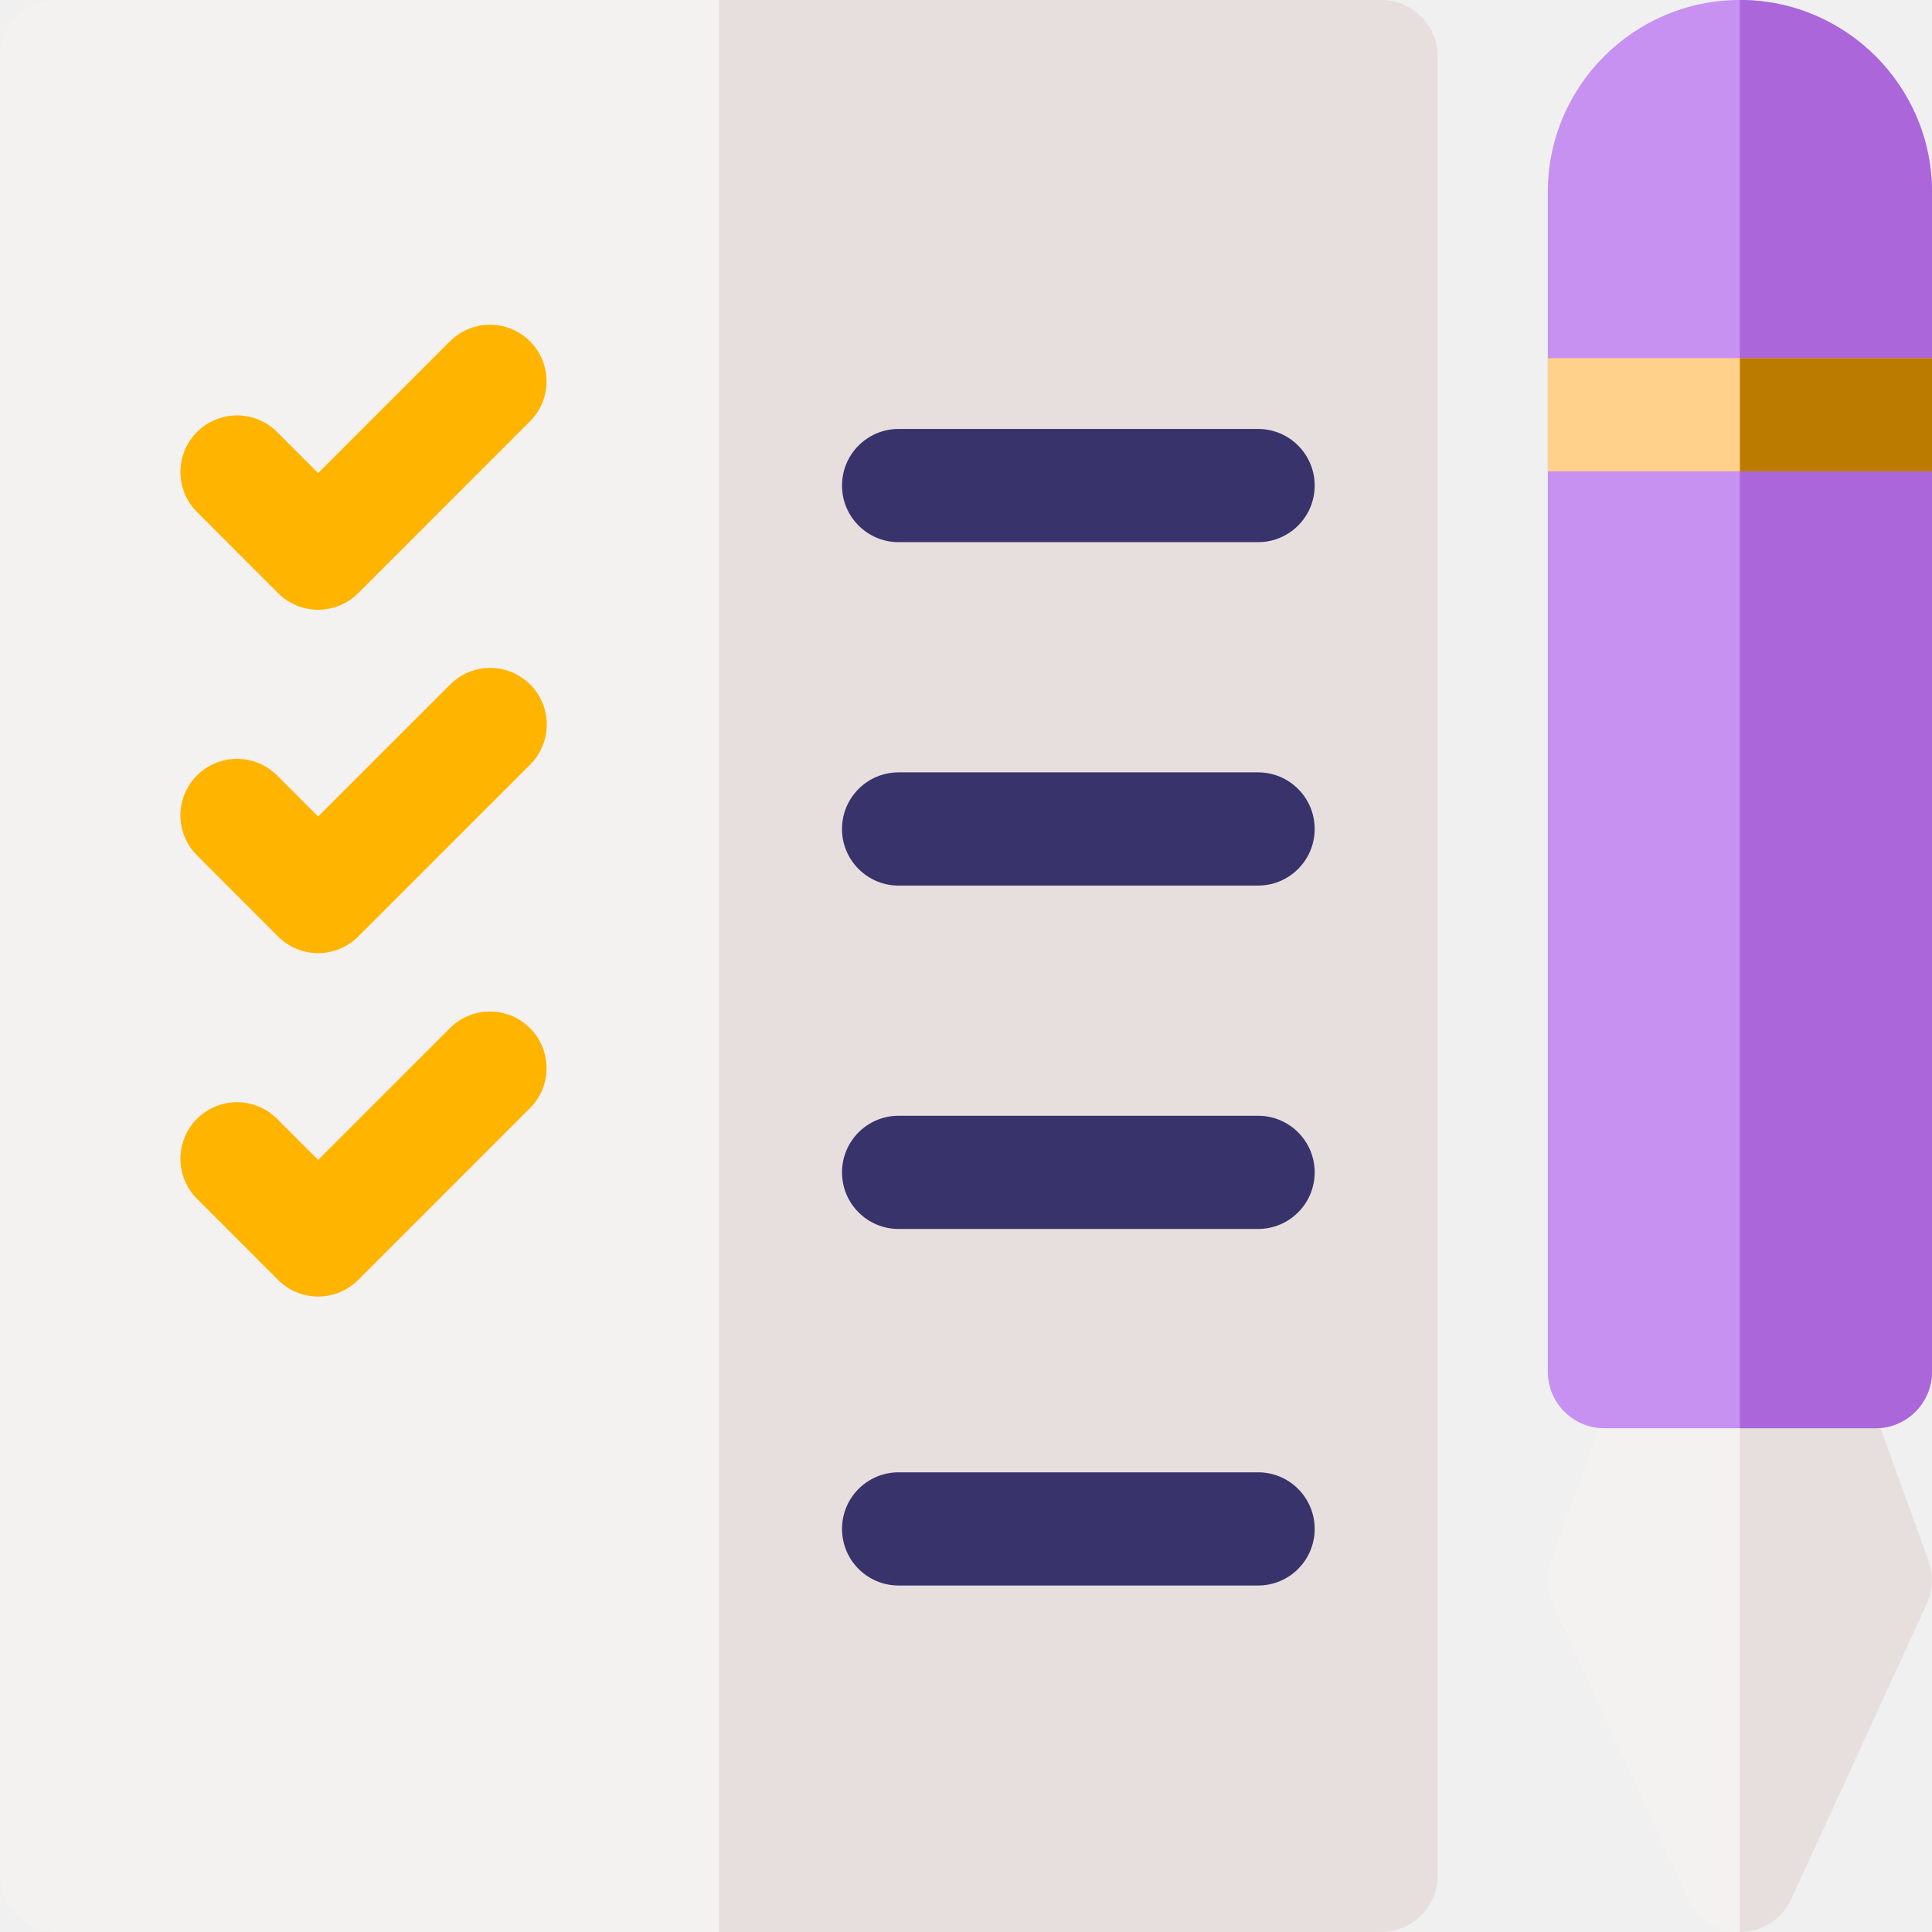
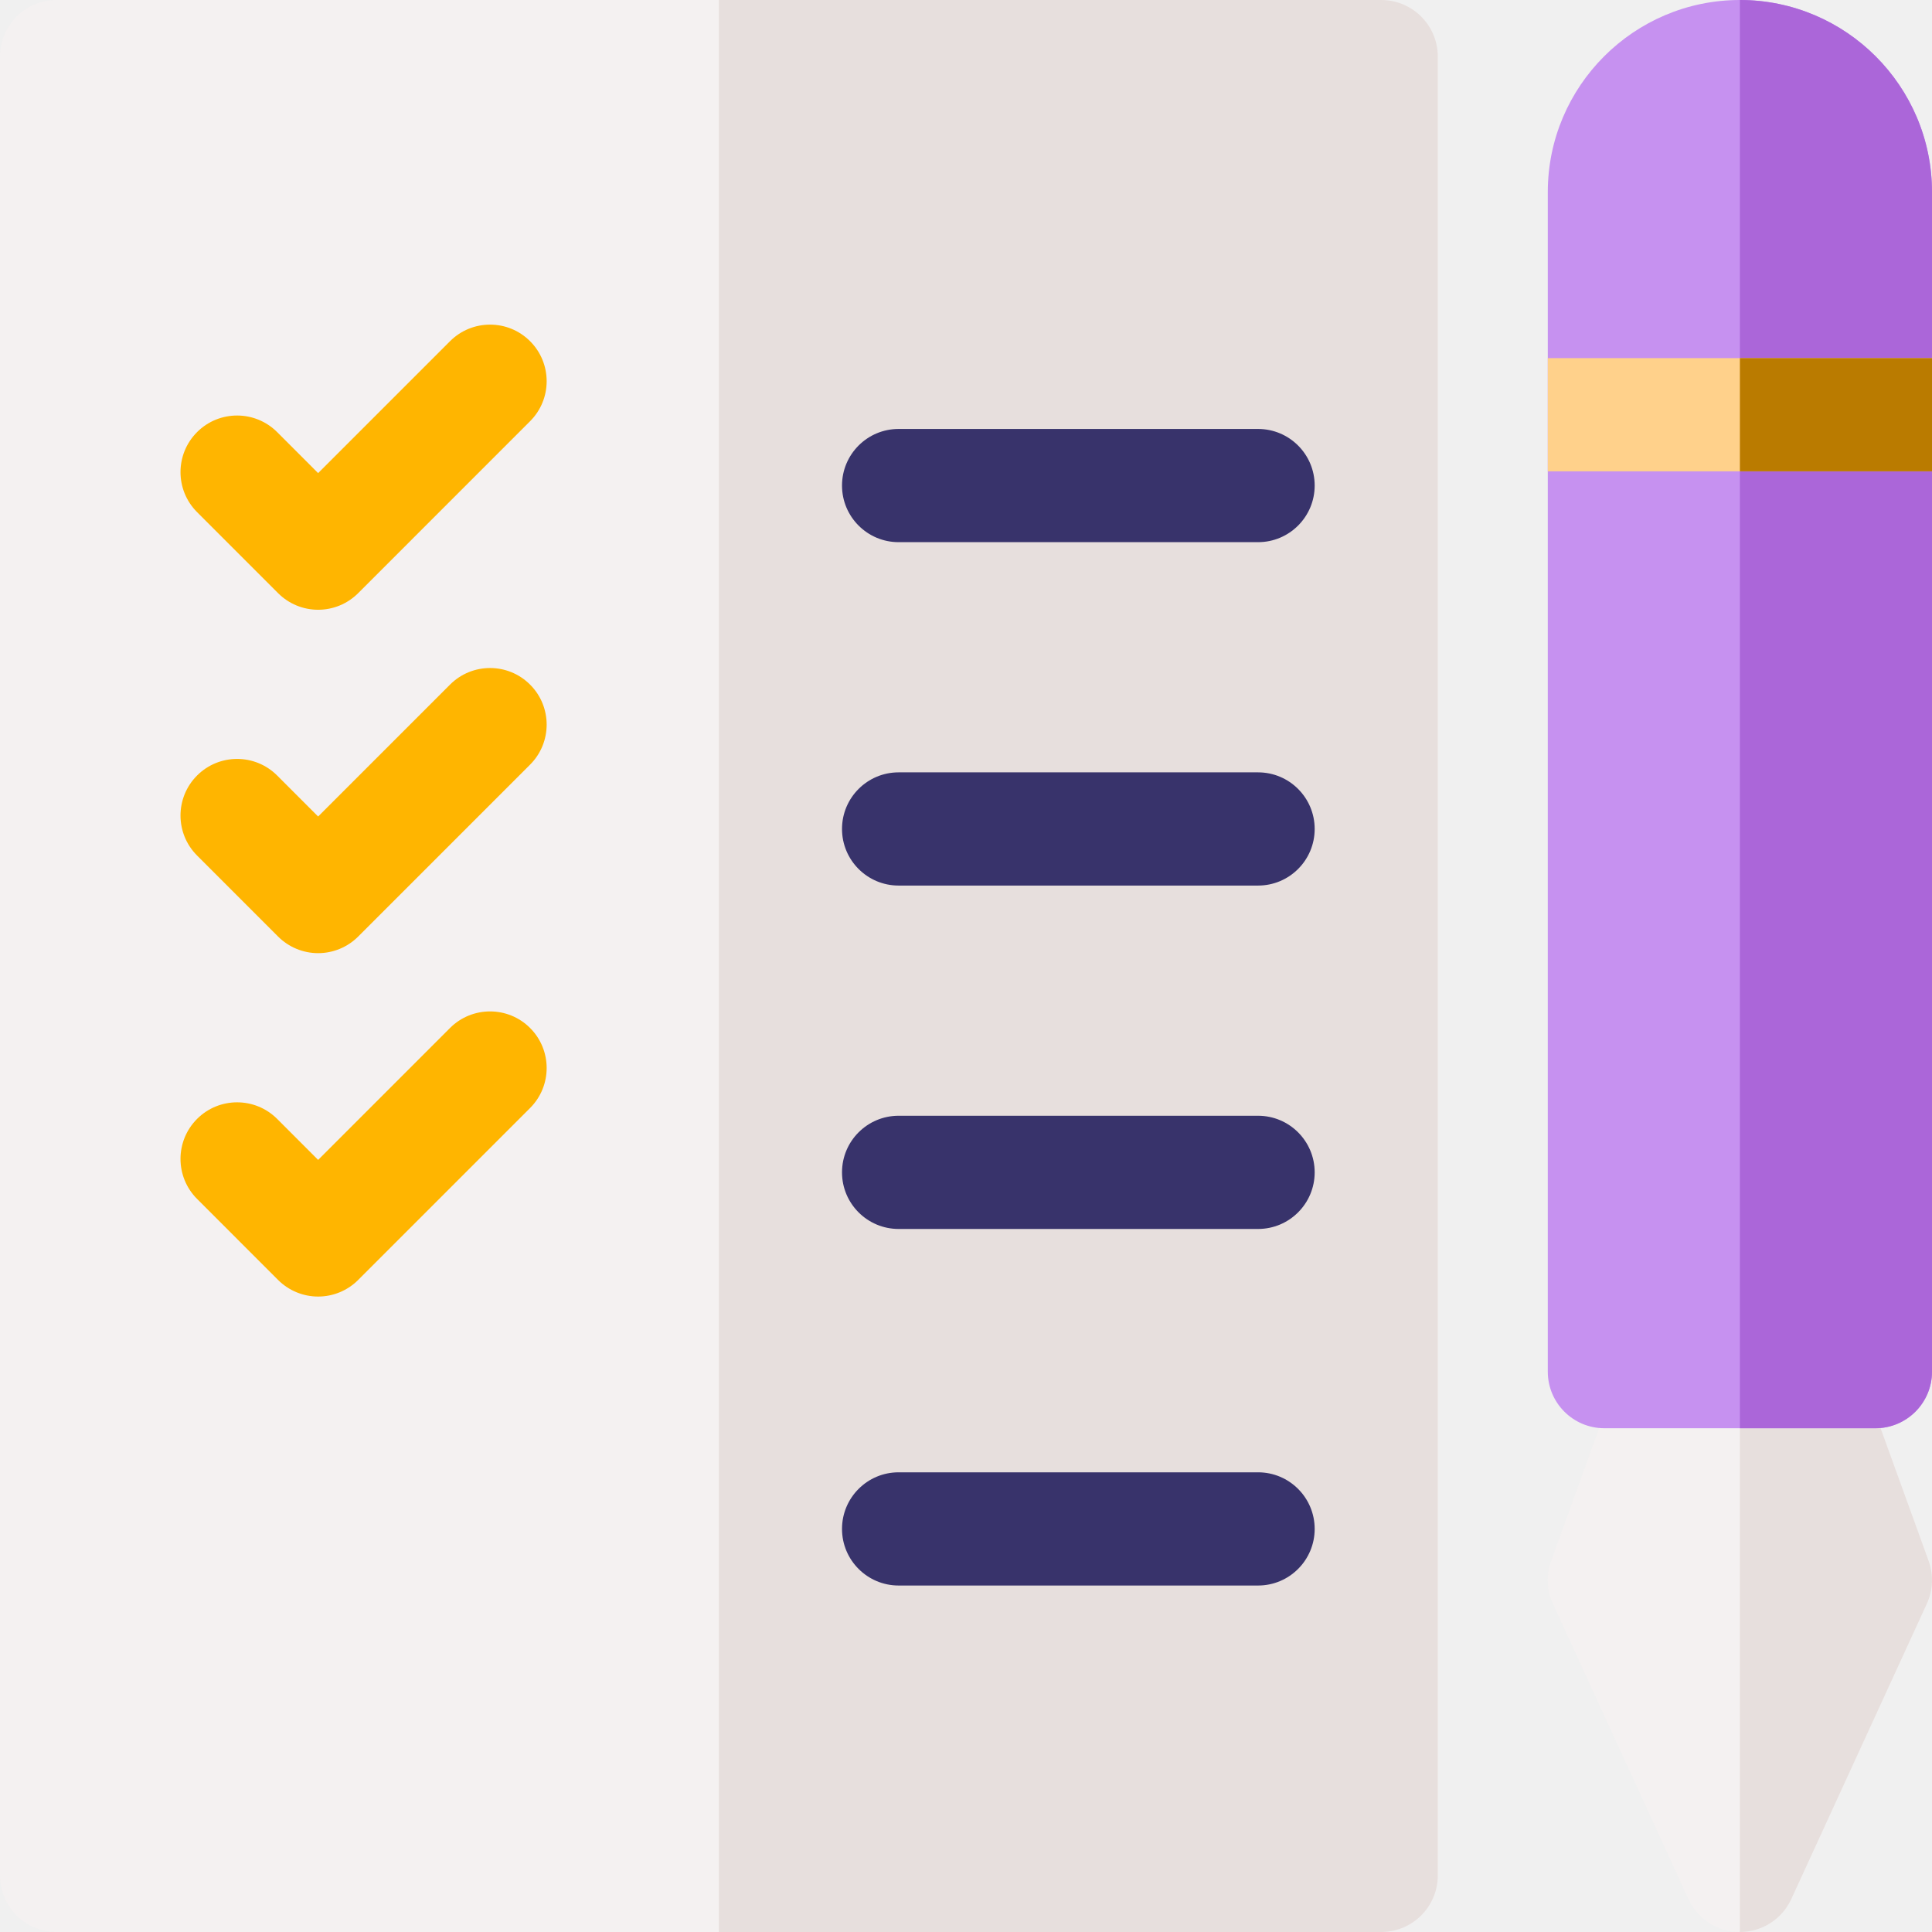
- <svg xmlns="http://www.w3.org/2000/svg" width="74" height="74" fill="none">
+ <svg xmlns="http://www.w3.org/2000/svg" width="74" height="74" viewBox="0 0 74 74" fill="none">
  <g clip-path="url(#clip0)">
-     <path d="M73.87 59.786l-2.526-6.98H61.94l-2.526 6.98a2.167 2.167 0 00.068 1.642l5.19 11.308a2.168 2.168 0 003.941 0l5.19-11.308a2.168 2.168 0 00.069-1.642z" fill="#F4F1F1" />
-     <path d="M73.87 59.786l-2.526-6.98h-4.702V74c.847 0 1.617-.494 1.97-1.264l5.19-11.308a2.168 2.168 0 00.069-1.642z" fill="#E7DFDD" />
-     <path d="M52.903 0H2.168C.971 0 0 .97 0 2.168v69.664C0 73.029.97 74 2.168 74h50.735c1.197 0 2.168-.97 2.168-2.168V2.168A2.17 2.17 0 0052.903 0z" fill="#F4F1F1" />
-     <path d="M52.903 0H27.535v74h25.368c1.197 0 2.168-.97 2.168-2.168V2.168A2.17 2.17 0 0052.903 0z" fill="#E7DFDD" />
-     <path d="M48.187 20.766H34.419a2.168 2.168 0 010-4.336h13.768a2.168 2.168 0 010 4.336zm0 13.154H34.419a2.168 2.168 0 010-4.337h13.768a2.168 2.168 0 010 4.336zm0 13.152H34.419a2.168 2.168 0 010-4.336h13.768a2.168 2.168 0 010 4.336zm0 13.657H34.419a2.168 2.168 0 010-4.336h13.768a2.168 2.168 0 010 4.336z" fill="#38336B" />
-     <path d="M12.185 23.355a2.167 2.167 0 01-1.533-.635L7.55 19.616a2.168 2.168 0 113.066-3.066l1.57 1.57 5.052-5.052a2.168 2.168 0 013.066 3.066l-6.585 6.586a2.167 2.167 0 01-1.533.635zm0 13.153a2.167 2.167 0 01-1.533-.635L7.55 32.769a2.168 2.168 0 113.066-3.066l1.57 1.57 5.052-5.051a2.168 2.168 0 113.066 3.066l-6.585 6.585a2.168 2.168 0 01-1.533.635zm0 13.152a2.167 2.167 0 01-1.533-.634L7.55 45.922a2.168 2.168 0 113.066-3.066l1.57 1.57 5.052-5.052a2.168 2.168 0 013.066 3.066l-6.585 6.586a2.168 2.168 0 01-1.533.635z" fill="#FFB500" />
-     <path d="M74 7.358v45.18a2.168 2.168 0 01-2.168 2.167h-10.38a2.167 2.167 0 01-2.168-2.168V7.358c0-4.057 3.3-7.358 7.358-7.358C70.699 0 74 3.301 74 7.358z" fill="#C691F0" />
-     <path d="M66.642 0v54.705h5.19c1.197 0 2.168-.97 2.168-2.168V7.358C74 3.301 70.699 0 66.642 0z" fill="#AB66D9" />
-     <path d="M59.284 13.717H74v4.336H59.284v-4.336z" fill="#FFD18B" />
-     <path d="M66.642 13.717H74v4.336h-7.358v-4.336z" fill="#BA7B00" />
+     <path d="M73.871 59.786L71.344 52.807H61.939L59.413 59.786C59.219 60.321 59.243 60.911 59.481 61.428L64.671 72.736C65.025 73.506 65.794 74 66.642 74C67.489 74 68.259 73.506 68.612 72.736L73.802 61.428C74.04 60.911 74.064 60.321 73.871 59.786Z" fill="#F4F1F1" />
+     <path d="M73.871 59.786L71.344 52.807H66.642V74C67.489 74 68.259 73.506 68.612 72.736L73.802 61.428C74.04 60.911 74.064 60.321 73.871 59.786Z" fill="#E7DFDD" />
+     <path d="M52.903 0H2.168C0.971 0 0 0.971 0 2.168V71.832C0 73.029 0.971 74 2.168 74H52.903C54.1 74 55.071 73.029 55.071 71.832V2.168C55.071 0.971 54.1 0 52.903 0Z" fill="#F4F1F1" />
+     <path d="M52.903 0H27.535V74H52.903C54.1 74 55.071 73.029 55.071 71.832V2.168C55.071 0.971 54.1 0 52.903 0Z" fill="#E7DFDD" />
+     <path d="M48.187 20.766H34.419C33.222 20.766 32.251 19.795 32.251 18.598C32.251 17.401 33.222 16.43 34.419 16.43H48.187C49.384 16.43 50.355 17.401 50.355 18.598C50.355 19.795 49.384 20.766 48.187 20.766Z" fill="#38336B" />
+     <path d="M48.187 33.919H34.419C33.222 33.919 32.251 32.949 32.251 31.751C32.251 30.554 33.222 29.583 34.419 29.583H48.187C49.384 29.583 50.355 30.554 50.355 31.751C50.355 32.949 49.384 33.919 48.187 33.919Z" fill="#38336B" />
+     <path d="M48.187 47.072H34.419C33.222 47.072 32.251 46.101 32.251 44.904C32.251 43.707 33.222 42.736 34.419 42.736H48.187C49.384 42.736 50.355 43.707 50.355 44.904C50.355 46.101 49.384 47.072 48.187 47.072Z" fill="#38336B" />
+     <path d="M48.187 60.729H34.419C33.222 60.729 32.251 59.758 32.251 58.561C32.251 57.364 33.222 56.393 34.419 56.393H48.187C49.384 56.393 50.355 57.364 50.355 58.561C50.355 59.758 49.384 60.729 48.187 60.729Z" fill="#38336B" />
+     <path d="M12.185 23.355C11.61 23.355 11.059 23.127 10.652 22.72L7.549 19.616C6.702 18.77 6.702 17.397 7.549 16.55C8.395 15.704 9.768 15.704 10.615 16.55L12.185 18.121L17.237 13.069C18.084 12.222 19.457 12.222 20.303 13.069C21.15 13.915 21.15 15.288 20.303 16.134L13.718 22.72C13.312 23.127 12.76 23.355 12.185 23.355Z" fill="#FFB500" />
+     <path d="M12.185 36.508C11.61 36.508 11.059 36.279 10.652 35.873L7.549 32.769C6.702 31.923 6.702 30.55 7.549 29.703C8.395 28.857 9.768 28.857 10.615 29.703L12.185 31.274L17.237 26.222C18.084 25.375 19.457 25.375 20.303 26.222C21.15 27.068 21.15 28.441 20.303 29.288L13.718 35.873C13.312 36.279 12.76 36.508 12.185 36.508Z" fill="#FFB500" />
+     <path d="M12.185 49.661C11.61 49.661 11.059 49.432 10.652 49.026L7.549 45.922C6.702 45.075 6.702 43.703 7.549 42.856C8.395 42.01 9.768 42.01 10.615 42.856L12.185 44.427L17.237 39.374C18.084 38.528 19.457 38.528 20.303 39.374C21.15 40.221 21.15 41.594 20.303 42.44L13.718 49.026C13.312 49.432 12.76 49.661 12.185 49.661Z" fill="#FFB500" />
+     <path d="M74 7.358V52.537C74 53.735 73.029 54.705 71.832 54.705H61.452C60.254 54.705 59.284 53.735 59.284 52.537V7.358C59.284 3.301 62.585 0 66.642 0C70.699 0 74 3.301 74 7.358Z" fill="#C691F0" />
+     <path d="M66.642 0V54.705H71.832C73.029 54.705 74 53.735 74 52.537V7.358C74 3.301 70.699 0 66.642 0V0Z" fill="#AB66D9" />
+     <path d="M59.284 13.717H74V18.053H59.284V13.717Z" fill="#FFD18B" />
+     <path d="M66.642 13.717H74V18.053H66.642V13.717Z" fill="#BA7B00" />
  </g>
  <defs>
    <clipPath id="clip0">
-       <path fill="#fff" d="M0 0h74v74H0z" />
+       <rect width="74" height="74" fill="white" />
    </clipPath>
  </defs>
</svg>
